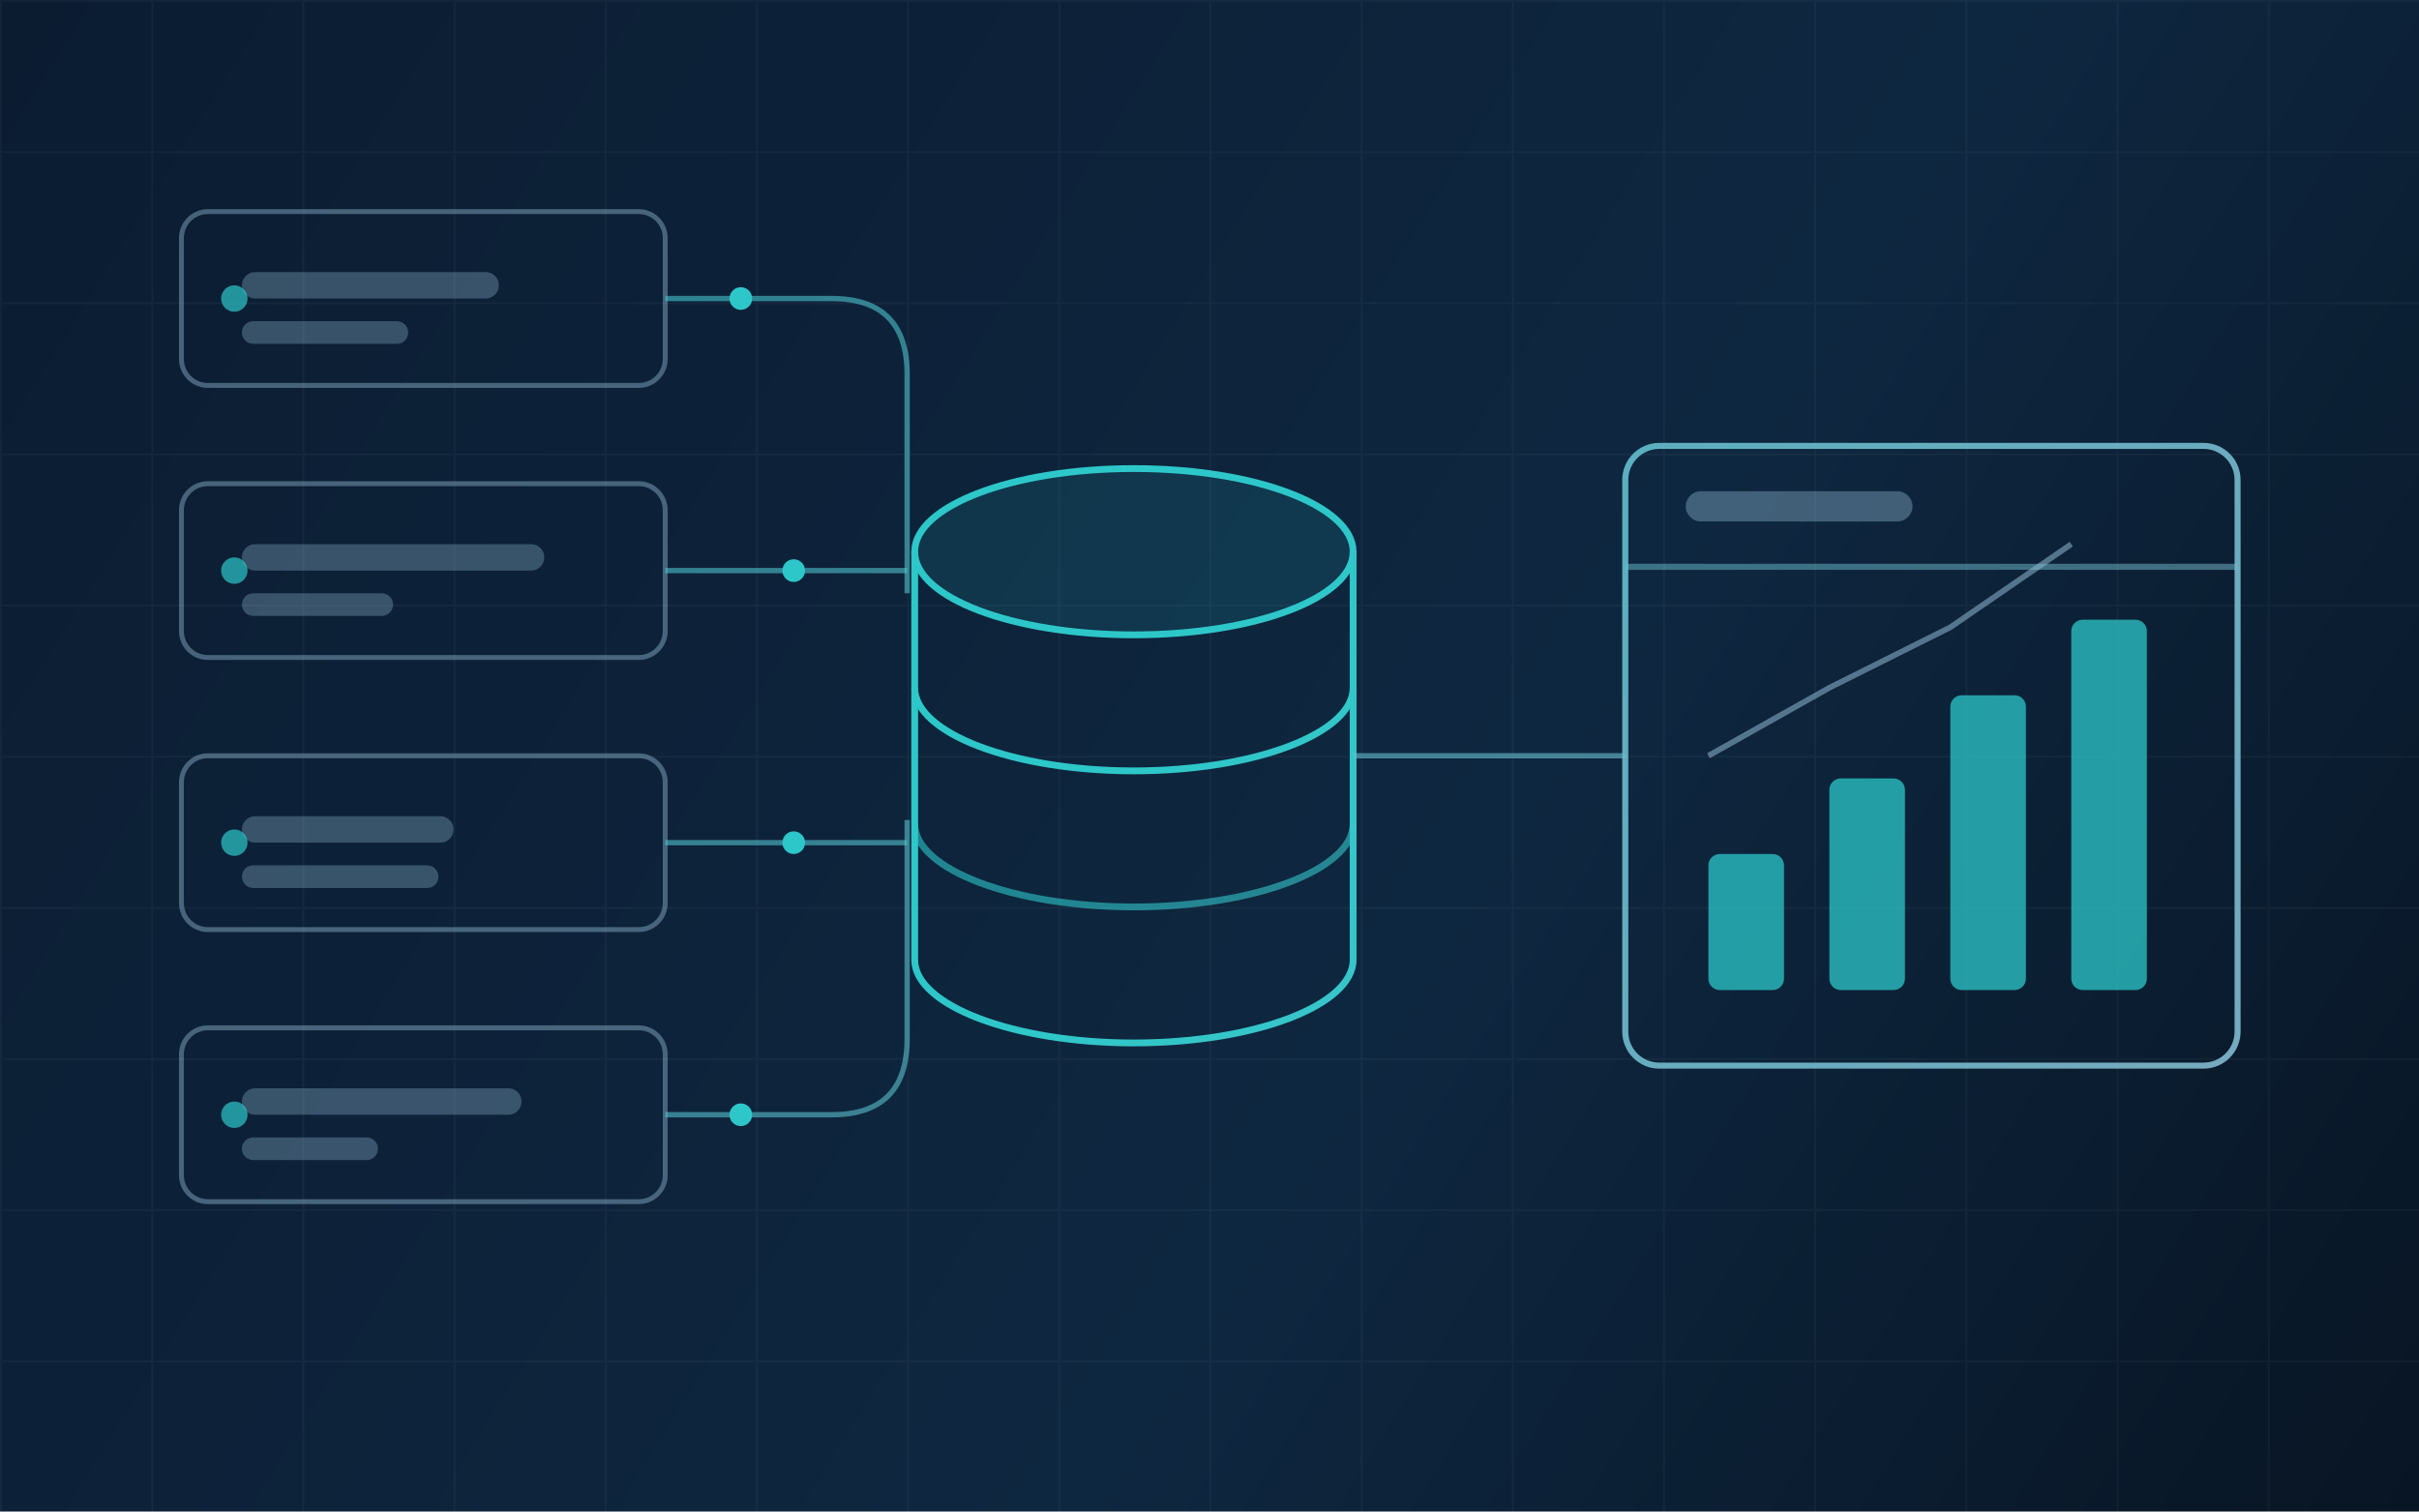
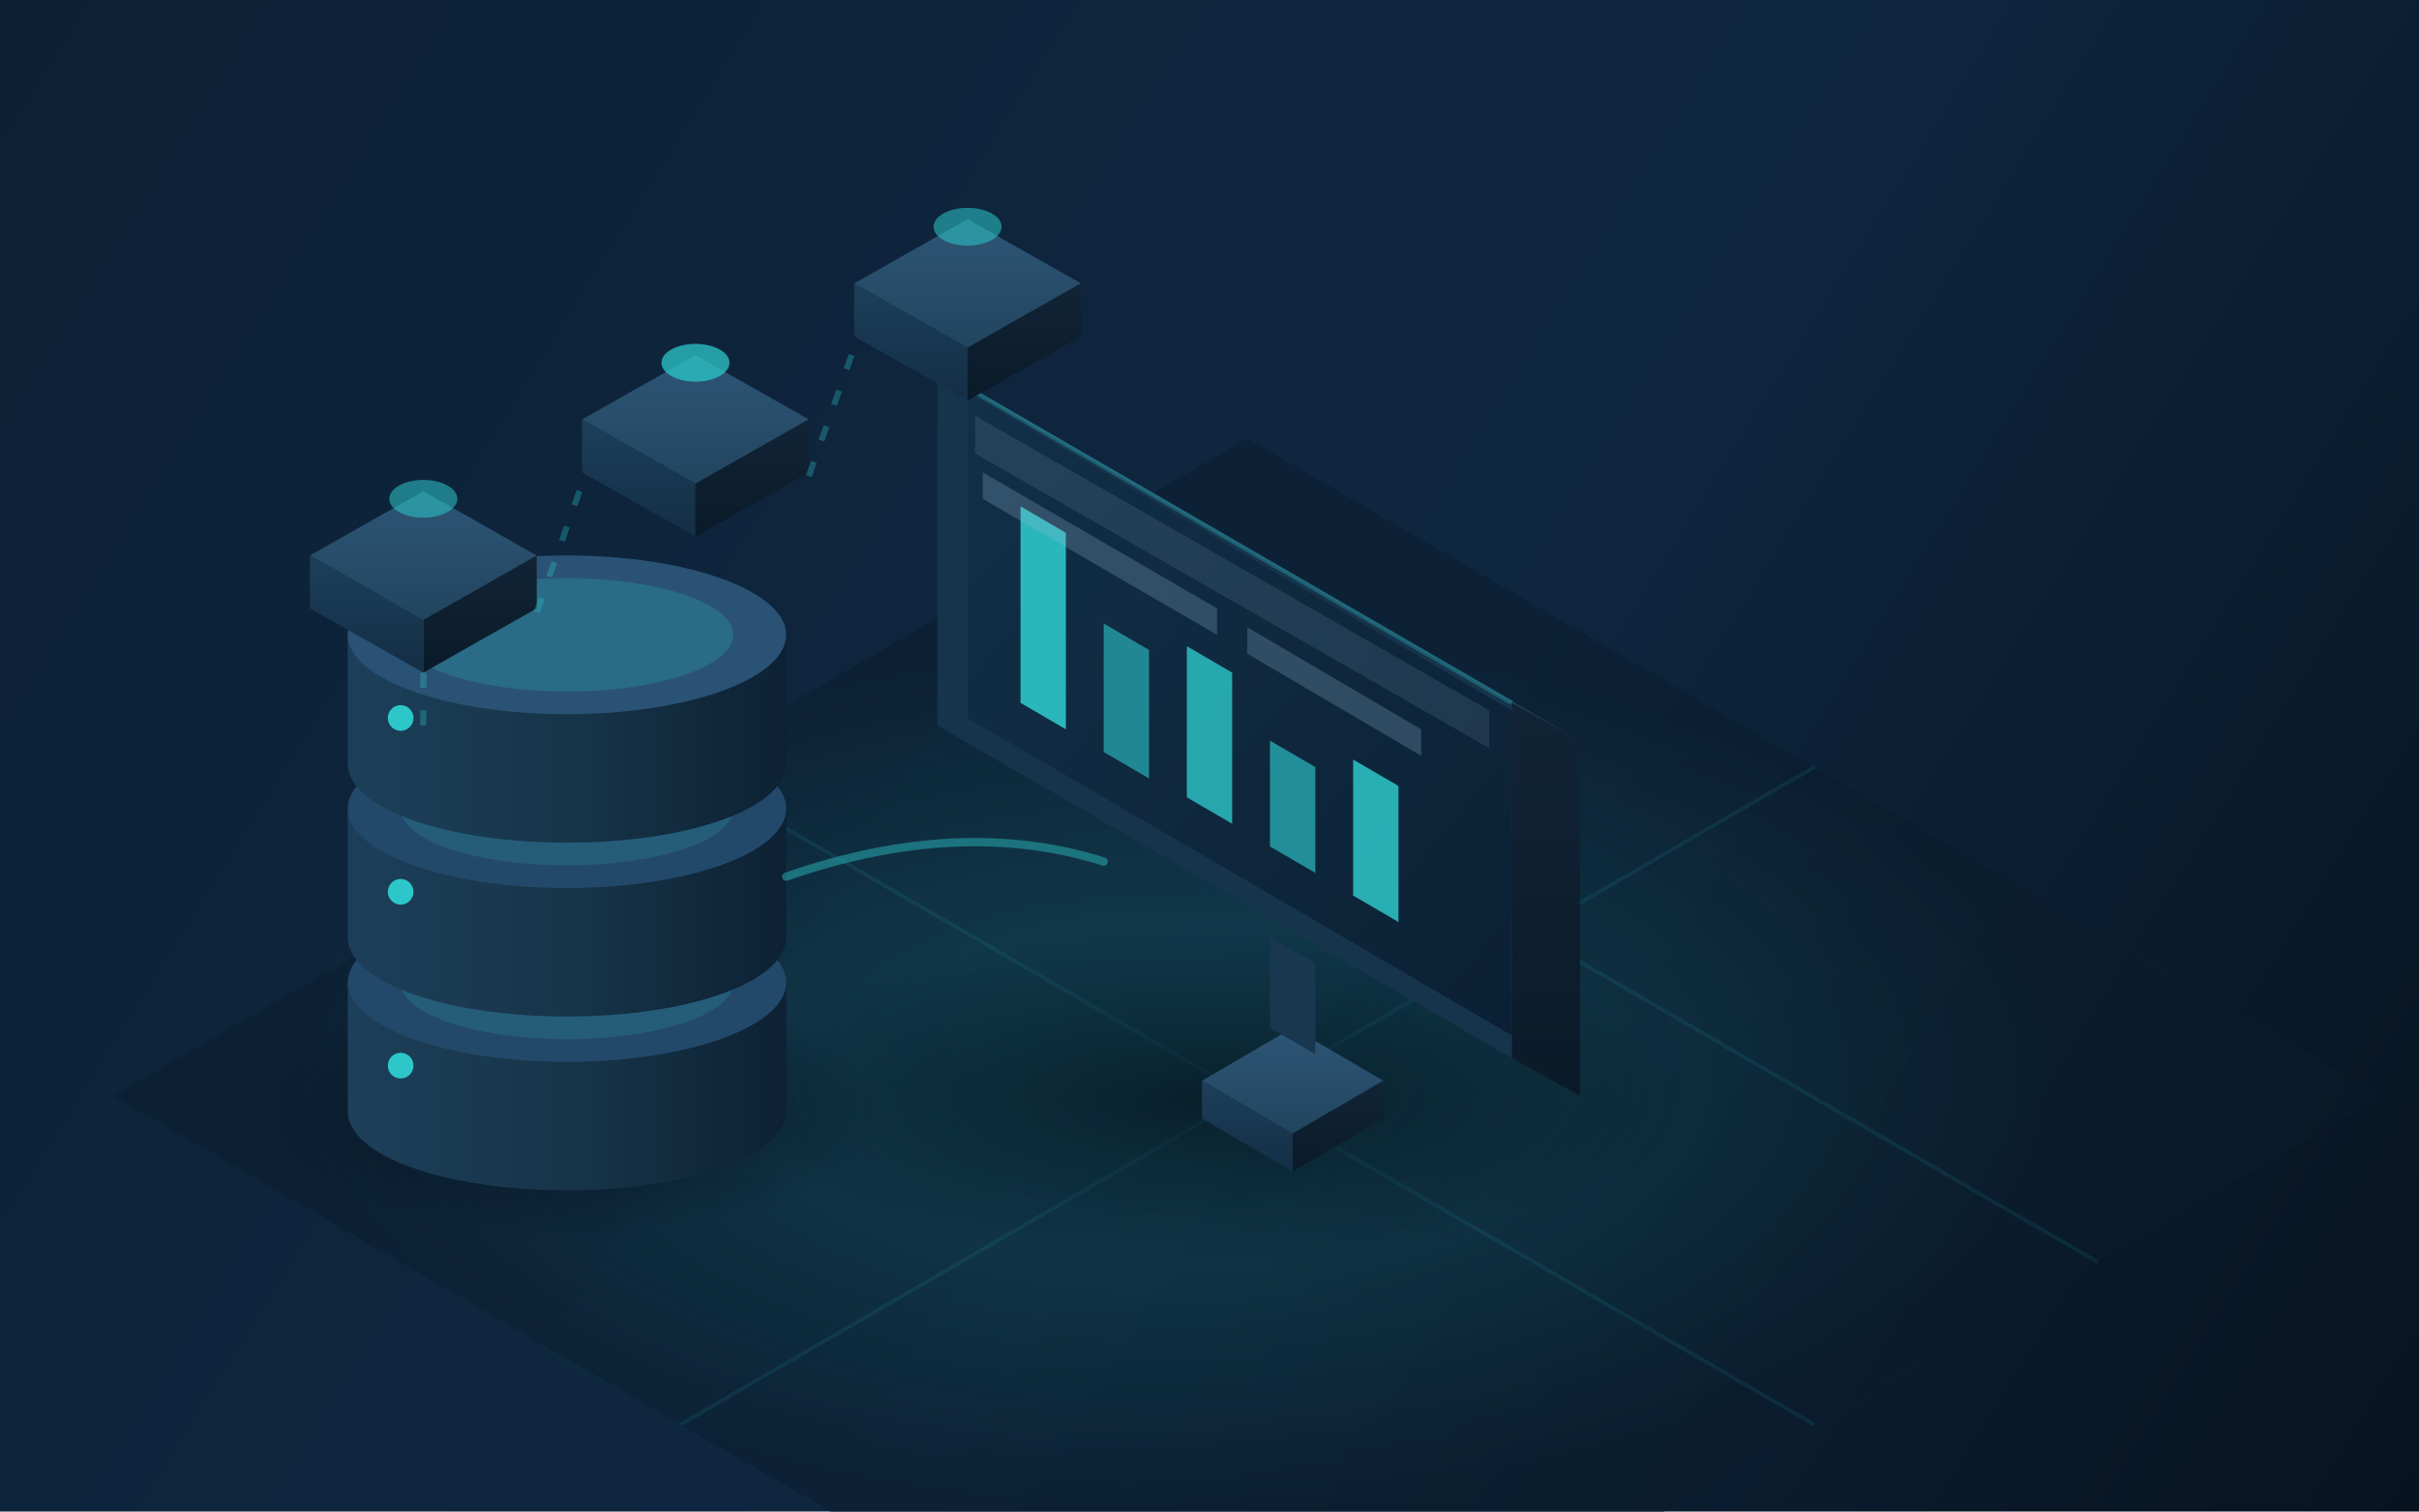
- <svg xmlns="http://www.w3.org/2000/svg" viewBox="0 0 640 400" width="640" height="400" role="img" aria-label="Business modules feeding a central database, with a reporting panel drawn from it">
+ <svg xmlns="http://www.w3.org/2000/svg" viewBox="0 0 640 400" width="640" height="400" role="img" aria-label="An isometric ERP dashboard on screen, wired to a stack of database drums and a row of module blocks">
  <defs>
    <linearGradient id="bg" x1="0" y1="0" x2="640" y2="400" gradientUnits="userSpaceOnUse">
-       <stop offset="0" stop-color="#0b1c31" />
-       <stop offset=".6" stop-color="#0e2740" />
-       <stop offset="1" stop-color="#081524" />
+       <stop offset="0" stop-color="#0d2136" />
+       <stop offset=".55" stop-color="#0e2740" />
+       <stop offset="1" stop-color="#071320" />
    </linearGradient>
-     <linearGradient id="ln" x1="0" y1="0" x2="640" y2="400" gradientUnits="userSpaceOnUse">
-       <stop offset="0" stop-color="#2dc7c9" />
-       <stop offset="1" stop-color="#8fb7cf" />
+     <linearGradient id="fTop" x1="0" y1="0" x2="0" y2="1">
+       <stop offset="0" stop-color="#2d5675" />
+       <stop offset="1" stop-color="#22455f" />
    </linearGradient>
-     <pattern id="grid" width="40" height="40" patternUnits="userSpaceOnUse">
-       <path d="M40 0H0V40" fill="none" stroke="#ffffff" stroke-opacity=".035" stroke-width="1" />
-     </pattern>
+     <linearGradient id="fLeft" x1="0" y1="0" x2="0" y2="1">
+       <stop offset="0" stop-color="#1d3f5a" />
+       <stop offset="1" stop-color="#142e46" />
+     </linearGradient>
+     <linearGradient id="fRight" x1="0" y1="0" x2="0" y2="1">
+       <stop offset="0" stop-color="#112436" />
+       <stop offset="1" stop-color="#0a1a29" />
+     </linearGradient>
+     <linearGradient id="screen" x1="0" y1="0" x2="1" y2="1">
+       <stop offset="0" stop-color="#123048" />
+       <stop offset="1" stop-color="#0b2034" />
+     </linearGradient>
+     <linearGradient id="drum" x1="0" y1="0" x2="1" y2="0">
+       <stop offset="0" stop-color="#1d3f5a" />
+       <stop offset=".5" stop-color="#173549" />
+       <stop offset="1" stop-color="#0d2134" />
+     </linearGradient>
+     <radialGradient id="pool" cx=".5" cy=".5" r=".5">
+       <stop offset="0" stop-color="#2dc7c9" stop-opacity=".2" />
+       <stop offset="1" stop-color="#2dc7c9" stop-opacity="0" />
+     </radialGradient>
+     <radialGradient id="shadow" cx=".5" cy=".5" r=".5">
+       <stop offset="0" stop-color="#04101b" stop-opacity=".7" />
+       <stop offset="1" stop-color="#04101b" stop-opacity="0" />
+     </radialGradient>
+     <clipPath id="dashScreen">
+       <polygon points="0,-16 -152,-104 -152,-198 0,-110" />
+     </clipPath>
  </defs>
  <rect width="640" height="400" fill="url(#bg)" />
-   <rect width="640" height="400" fill="url(#grid)" />
-   <g fill="none" stroke="#8fb7cf" stroke-opacity=".45" stroke-width="1.3">
-     <rect x="48" y="56" width="128" height="46" rx="7" />
-     <rect x="48" y="128" width="128" height="46" rx="7" />
-     <rect x="48" y="200" width="128" height="46" rx="7" />
-     <rect x="48" y="272" width="128" height="46" rx="7" />
+   <polygon points="330,116 630,290 330,464 30,290" fill="#0a1b2b" opacity=".5" />
+   <g stroke="#2dc7c9" stroke-opacity=".1" stroke-width="1">
+     <path d="M180 203L480 377M255 160L555 334" />
+     <path d="M480 203L180 377" />
  </g>
-   <g fill="#8fb7cf" fill-opacity=".34">
-     <rect x="64" y="72" width="68" height="7" rx="3.5" />
-     <rect x="64" y="85" width="44" height="6" rx="3" />
-     <rect x="64" y="144" width="80" height="7" rx="3.5" />
-     <rect x="64" y="157" width="40" height="6" rx="3" />
-     <rect x="64" y="216" width="56" height="7" rx="3.5" />
-     <rect x="64" y="229" width="52" height="6" rx="3" />
-     <rect x="64" y="288" width="74" height="7" rx="3.5" />
-     <rect x="64" y="301" width="36" height="6" rx="3" />
+   <ellipse cx="310" cy="284" rx="235" ry="115" fill="url(#pool)" />
+   <g transform="translate(400 296)">
+     <ellipse cx="-80" cy="-6" rx="128" ry="44" fill="url(#shadow)" />
+     <g>
+       <polygon points="-58,-24 -34,-10 -58,4 -82,-10" fill="url(#fTop)" />
+       <polygon points="-82,-10 -58,4 -58,14 -82,0" fill="url(#fLeft)" />
+       <polygon points="-58,4 -34,-10 -34,0 -58,14" fill="url(#fRight)" />
+       <polygon points="-64,-48 -52,-41 -52,-17 -64,-24" fill="#1a3750" />
+     </g>
+     <polygon points="0,-110 -152,-198 -134,-188 18,-100" fill="url(#fTop)" />
+     <polygon points="0,-16 18,-6 18,-100 0,-110" fill="url(#fRight)" />
+     <polygon points="0,-16 -152,-104 -152,-198 0,-110" fill="#16344c" />
+     <polygon points="0,-22 -144,-106 -144,-192 0,-108" fill="url(#screen)" />
+     <g clip-path="url(#dashScreen)">
+       <polygon points="-6,-108 -142,-186 -142,-176 -6,-98" fill="#8fb7cf" fill-opacity=".14" />
+       <g fill="#2dc7c9">
+         <polygon points="-30,-52 -42,-59 -42,-95 -30,-88" fill-opacity=".85" class="b" />
+         <polygon points="-52,-65 -64,-72 -64,-100 -52,-93" fill-opacity=".65" />
+         <polygon points="-74,-78 -86,-85 -86,-125 -74,-118" fill-opacity=".8" />
+         <polygon points="-96,-90 -108,-97 -108,-131 -96,-124" fill-opacity=".6" />
+         <polygon points="-118,-103 -130,-110 -130,-162 -118,-155" fill-opacity=".9" class="b b2" />
+       </g>
+       <g fill="#8fb7cf" fill-opacity=".26">
+         <polygon points="-24,-96 -70,-123 -70,-130 -24,-103" />
+         <polygon points="-78,-128 -140,-164 -140,-171 -78,-135" />
+       </g>
+     </g>
+     <polyline points="0,-110 -152,-198" fill="none" stroke="#2dc7c9" stroke-opacity=".3" stroke-width="1.2" />
  </g>
-   <g fill="#2dc7c9" fill-opacity=".7">
-     <circle cx="62" cy="79" r="3.5" />
-     <circle cx="62" cy="151" r="3.5" />
-     <circle cx="62" cy="223" r="3.5" />
-     <circle cx="62" cy="295" r="3.5" />
+   <g transform="translate(150 286)">
+     <ellipse cx="0" cy="8" rx="82" ry="34" fill="url(#shadow)" />
+     <g>
+       <path d="M-58 -26v34c0 12 26 21 58 21s58-9 58-21v-34Z" fill="url(#drum)" />
+       <ellipse cx="0" cy="-26" rx="58" ry="21" fill="#23496a" />
+       <ellipse cx="0" cy="-26" rx="44" ry="15" fill="#2dc7c9" fill-opacity=".16" />
+     </g>
+     <g transform="translate(0 -46)">
+       <path d="M-58 -26v34c0 12 26 21 58 21s58-9 58-21v-34Z" fill="url(#drum)" />
+       <ellipse cx="0" cy="-26" rx="58" ry="21" fill="#23496a" />
+       <ellipse cx="0" cy="-26" rx="44" ry="15" fill="#2dc7c9" fill-opacity=".16" />
+     </g>
+     <g transform="translate(0 -92)">
+       <path d="M-58 -26v34c0 12 26 21 58 21s58-9 58-21v-34Z" fill="url(#drum)" />
+       <ellipse cx="0" cy="-26" rx="58" ry="21" fill="#2a5274" />
+       <ellipse cx="0" cy="-26" rx="44" ry="15" fill="#2dc7c9" fill-opacity=".22" />
+     </g>
+     <g fill="#2dc7c9">
+       <circle cx="-44" cy="-4" r="3.4" class="b" />
+       <circle cx="-44" cy="-50" r="3.4" class="b b2" />
+       <circle cx="-44" cy="-96" r="3.4" class="b b3" />
+     </g>
  </g>
-   <g fill="none" stroke="url(#ln)" stroke-width="1.4" stroke-opacity=".6">
-     <path d="M176 79h44q20 0 20 20v58" />
-     <path d="M176 151h64q0 0 0 0" />
-     <path d="M176 223h64" />
-     <path d="M176 295h44q20 0 20-20v-58" />
+   <g fill="none" stroke="#2dc7c9" stroke-opacity=".45" stroke-width="2.2" stroke-linecap="round">
+     <path d="M208 232q46 -16 84 -4" />
  </g>
-   <g fill="#2dc7c9">
-     <circle cx="196" cy="79" r="3" class="flow" />
-     <circle cx="210" cy="151" r="3" class="flow f2" />
-     <circle cx="210" cy="223" r="3" class="flow f3" />
-     <circle cx="196" cy="295" r="3" class="flow f4" />
+   <g>
+     <g transform="translate(112 148)">
+       <polygon points="0,-18 30,-1 0,16 -30,-1" fill="url(#fTop)" />
+       <polygon points="-30,-1 0,16 0,30 -30,13" fill="url(#fLeft)" />
+       <polygon points="0,16 30,-1 30,13 0,30" fill="url(#fRight)" />
+       <ellipse cx="0" cy="-16" rx="9" ry="5" fill="#2dc7c9" fill-opacity=".55" />
+     </g>
+     <g transform="translate(184 112)">
+       <polygon points="0,-18 30,-1 0,16 -30,-1" fill="url(#fTop)" />
+       <polygon points="-30,-1 0,16 0,30 -30,13" fill="url(#fLeft)" />
+       <polygon points="0,16 30,-1 30,13 0,30" fill="url(#fRight)" />
+       <ellipse cx="0" cy="-16" rx="9" ry="5" fill="#2dc7c9" fill-opacity=".75" class="b b2" />
+     </g>
+     <g transform="translate(256 76)">
+       <polygon points="0,-18 30,-1 0,16 -30,-1" fill="url(#fTop)" />
+       <polygon points="-30,-1 0,16 0,30 -30,13" fill="url(#fLeft)" />
+       <polygon points="0,16 30,-1 30,13 0,30" fill="url(#fRight)" />
+       <ellipse cx="0" cy="-16" rx="9" ry="5" fill="#2dc7c9" fill-opacity=".55" />
+     </g>
+     <g fill="none" stroke="#2dc7c9" stroke-opacity=".32" stroke-width="1.6" stroke-dasharray="4 6">
+       <path d="M142 162L154 128M214 126L226 92" />
+       <path d="M112 178v16" />
+     </g>
  </g>
-   <g transform="translate(300 200)" fill="none" stroke="url(#ln)" stroke-width="1.8">
-     <ellipse cx="0" cy="-54" rx="58" ry="22" />
-     <path d="M-58 -54v108c0 12 26 22 58 22s58-10 58-22V-54" />
-     <path d="M-58 -18c0 12 26 22 58 22s58-10 58-22" />
-     <path d="M-58 18c0 12 26 22 58 22s58-10 58-22" stroke-opacity=".6" />
-   </g>
-   <ellipse cx="300" cy="146" rx="58" ry="22" fill="#2dc7c9" fill-opacity=".12" />
-   <g fill="none" stroke="url(#ln)" stroke-width="1.6" stroke-opacity=".9">
-     <rect x="430" y="118" width="162" height="164" rx="9" />
-     <line x1="430" y1="150" x2="592" y2="150" stroke-opacity=".5" />
-   </g>
-   <rect x="446" y="130" width="60" height="8" rx="4" fill="#8fb7cf" fill-opacity=".4" />
-   <g fill="#2dc7c9" fill-opacity=".75">
-     <rect x="452" y="226" width="20" height="36" rx="3" />
-     <rect x="484" y="206" width="20" height="56" rx="3" />
-     <rect x="516" y="184" width="20" height="78" rx="3" />
-     <rect x="548" y="164" width="20" height="98" rx="3" class="blink" />
-   </g>
-   <path d="M452 200l32-18 32-16 32-22" fill="none" stroke="#8fb7cf" stroke-opacity=".55" stroke-width="1.5" />
-   <path d="M358 200h72" fill="none" stroke="url(#ln)" stroke-width="1.4" stroke-opacity=".6" />
  <style>
-     .flow { animation: lx 3.2s ease-in-out infinite; }
-     .f2 { animation-delay: .8s } .f3 { animation-delay: 1.6s } .f4 { animation-delay: 2.4s }
-     .blink { animation: lx 3.6s ease-in-out infinite; }
-     @keyframes lx { 0%,100% { opacity:.4 } 50% { opacity:1 } }
-     @media (prefers-reduced-motion: reduce) { .flow, .blink { animation: none } }
+     .b { animation: blink 3.4s ease-in-out infinite }
+     .b2 { animation-delay: 1.1s } .b3 { animation-delay: 2.2s }
+     @keyframes blink { 0%,100% { opacity:.35 } 50% { opacity:1 } }
+     @media (prefers-reduced-motion: reduce) { .b { animation: none } }
  </style>
</svg>
